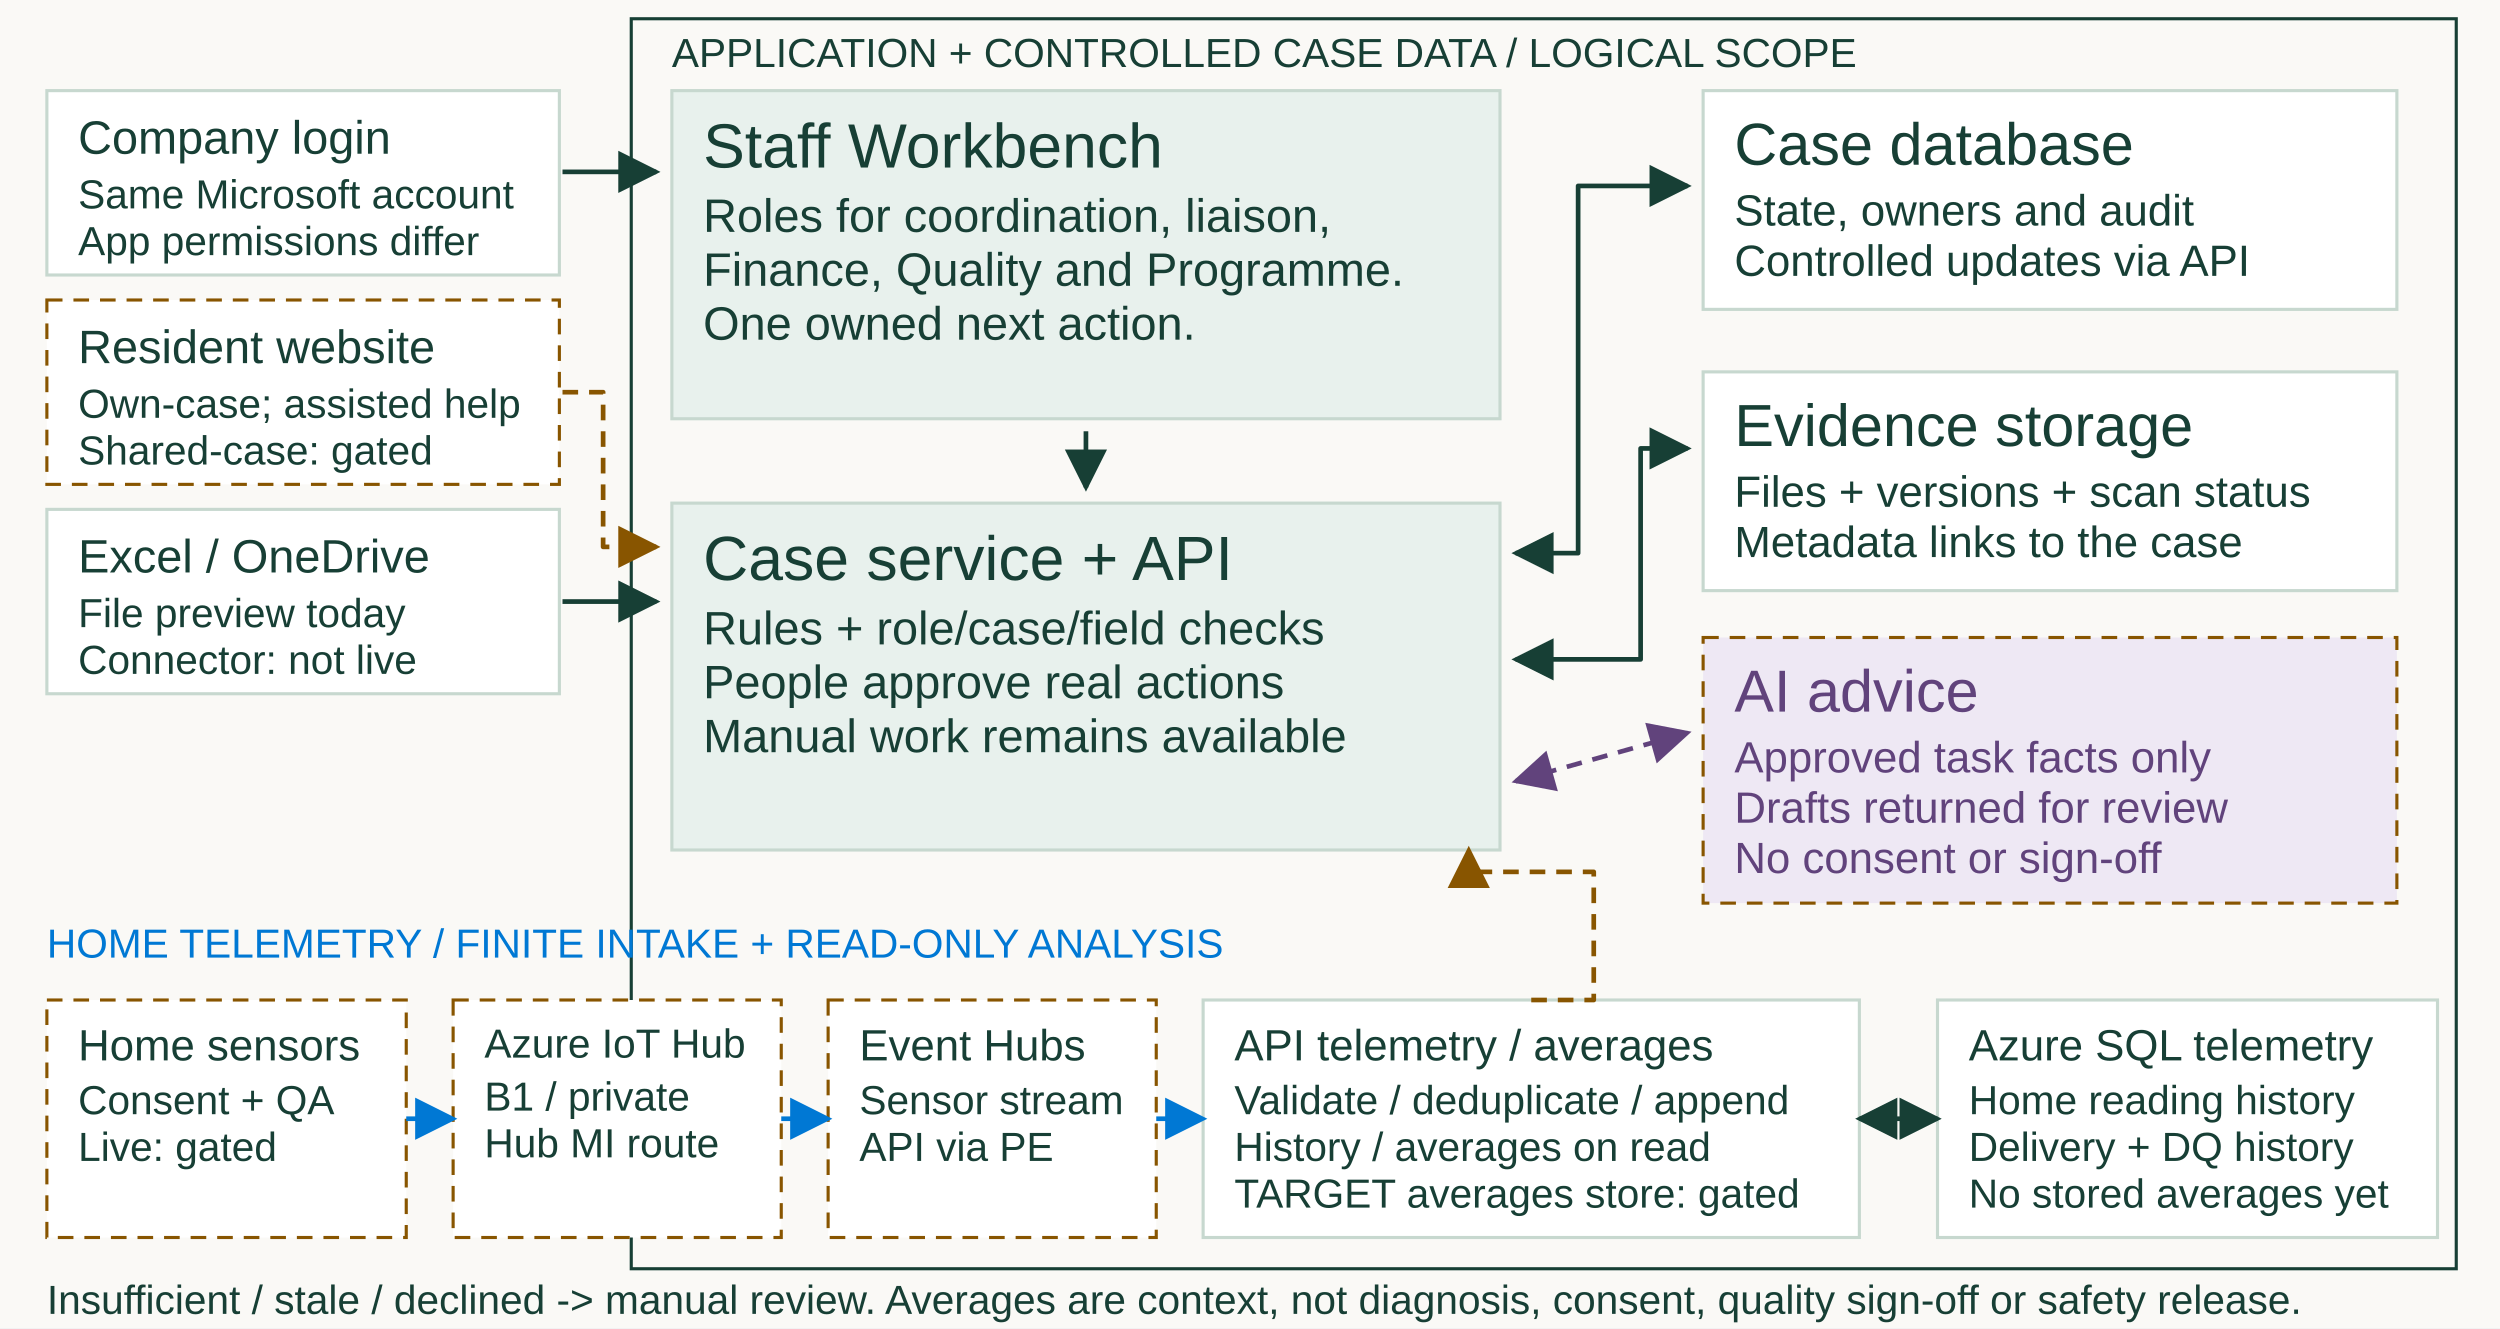
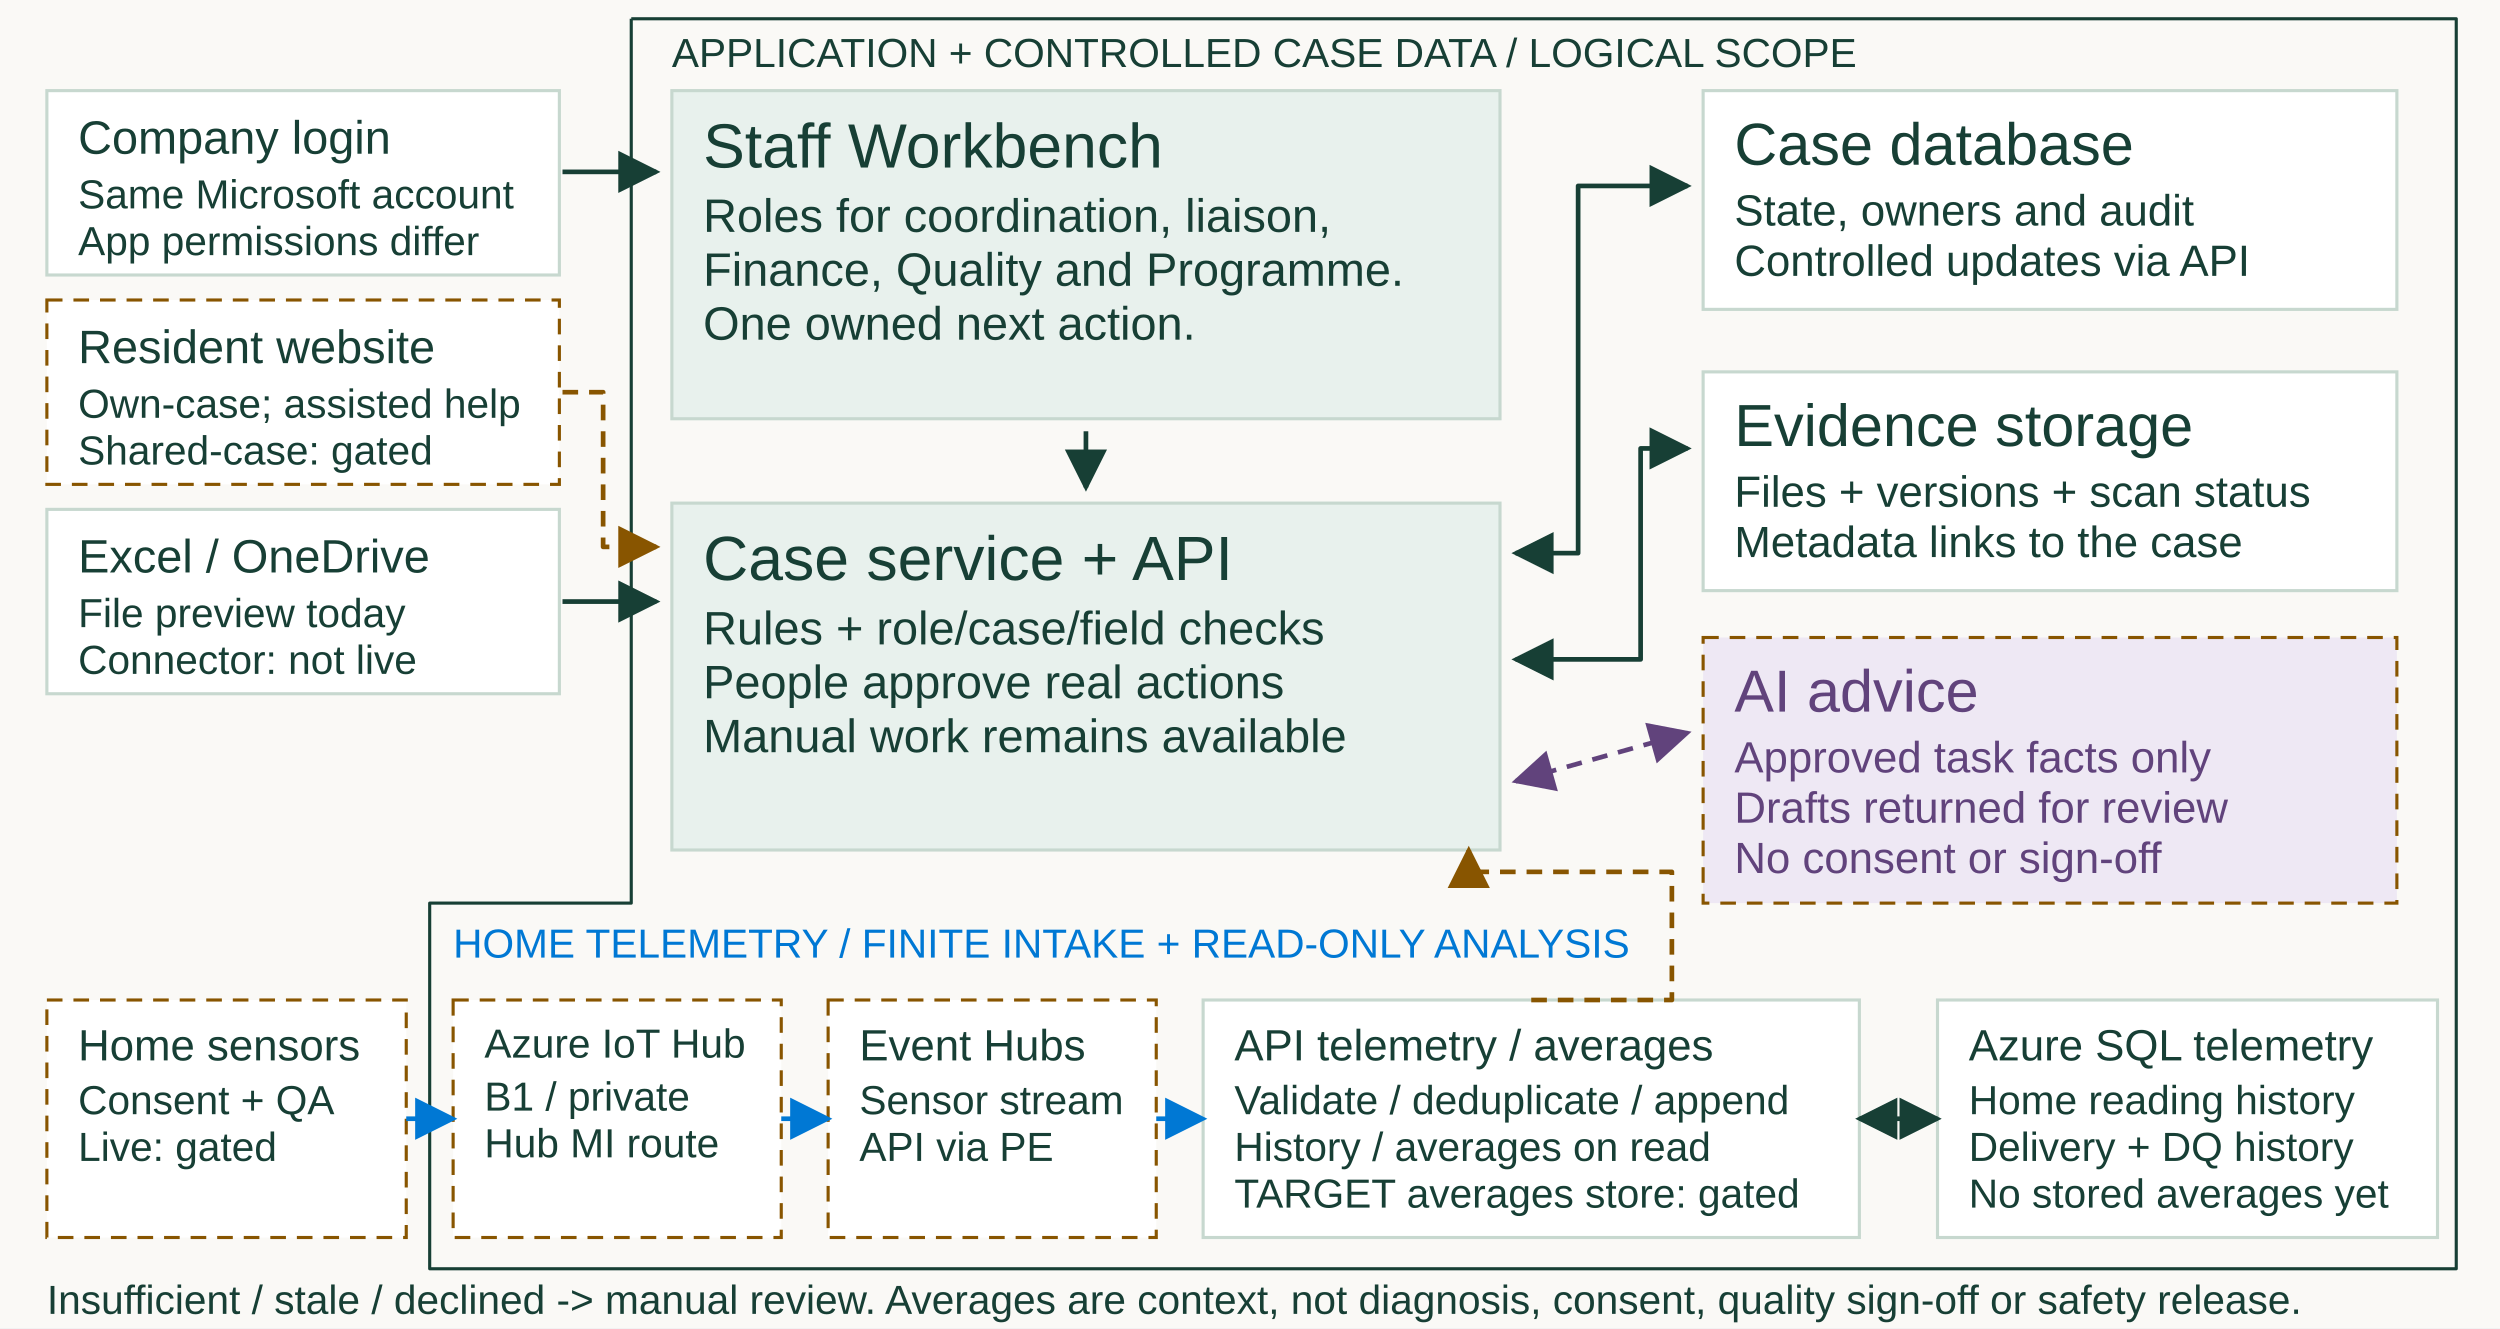
<svg xmlns="http://www.w3.org/2000/svg" width="1600" height="850" viewBox="0 0 1600 850" role="img" aria-labelledby="title description">
  <defs>
    <marker id="arrow-ink" viewBox="0 0 10 10" refX="9" refY="5" markerWidth="9" markerHeight="9" orient="auto-start-reverse">
      <path d="M0 0 L10 5 L0 10 Z" fill="#173F35" />
    </marker>
    <marker id="arrow-muted" viewBox="0 0 10 10" refX="9" refY="5" markerWidth="9" markerHeight="9" orient="auto-start-reverse">
      <path d="M0 0 L10 5 L0 10 Z" fill="#50655E" />
    </marker>
    <marker id="arrow-paper" viewBox="0 0 10 10" refX="9" refY="5" markerWidth="9" markerHeight="9" orient="auto-start-reverse">
      <path d="M0 0 L10 5 L0 10 Z" fill="#FAF9F6" />
    </marker>
    <marker id="arrow-green" viewBox="0 0 10 10" refX="9" refY="5" markerWidth="9" markerHeight="9" orient="auto-start-reverse">
      <path d="M0 0 L10 5 L0 10 Z" fill="#E8F1ED" />
    </marker>
    <marker id="arrow-rule" viewBox="0 0 10 10" refX="9" refY="5" markerWidth="9" markerHeight="9" orient="auto-start-reverse">
      <path d="M0 0 L10 5 L0 10 Z" fill="#C7D8CF" />
    </marker>
    <marker id="arrow-white" viewBox="0 0 10 10" refX="9" refY="5" markerWidth="9" markerHeight="9" orient="auto-start-reverse">
      <path d="M0 0 L10 5 L0 10 Z" fill="#FFFFFF" />
    </marker>
    <marker id="arrow-purple" viewBox="0 0 10 10" refX="9" refY="5" markerWidth="9" markerHeight="9" orient="auto-start-reverse">
      <path d="M0 0 L10 5 L0 10 Z" fill="#61437C" />
    </marker>
    <marker id="arrow-palePurple" viewBox="0 0 10 10" refX="9" refY="5" markerWidth="9" markerHeight="9" orient="auto-start-reverse">
      <path d="M0 0 L10 5 L0 10 Z" fill="#EEE8F4" />
    </marker>
    <marker id="arrow-amber" viewBox="0 0 10 10" refX="9" refY="5" markerWidth="9" markerHeight="9" orient="auto-start-reverse">
      <path d="M0 0 L10 5 L0 10 Z" fill="#885500" />
    </marker>
    <marker id="arrow-paleAmber" viewBox="0 0 10 10" refX="9" refY="5" markerWidth="9" markerHeight="9" orient="auto-start-reverse">
      <path d="M0 0 L10 5 L0 10 Z" fill="#FFF1D6" />
    </marker>
    <marker id="arrow-azure" viewBox="0 0 10 10" refX="9" refY="5" markerWidth="9" markerHeight="9" orient="auto-start-reverse">
      <path d="M0 0 L10 5 L0 10 Z" fill="#0078D4" />
    </marker>
    <marker id="arrow-paleAzure" viewBox="0 0 10 10" refX="9" refY="5" markerWidth="9" markerHeight="9" orient="auto-start-reverse">
      <path d="M0 0 L10 5 L0 10 Z" fill="#EDF5FC" />
    </marker>
  </defs>
  <rect width="1600" height="850" fill="#FAF9F6" />
  <rect id="canvas" x="0" y="0" width="1600" height="850" fill="#FAF9F6" stroke="transparent" stroke-width="2" />
-   <rect id="application-boundary" x="404" y="12" width="1168" height="800" fill="#FAF9F6" stroke="#173F35" stroke-width="2" />
+   <polyline id="application-boundary" points="404,12 1572,12 1572,812 275,812 275,578 404,578 404,12" fill="none" stroke="#173F35" stroke-width="2" stroke-linejoin="round" />
  <text id="boundary-label" font-family="Arial, Helvetica, sans-serif" font-size="26" fill="#173F35" text-anchor="start">
    <tspan x="430" y="42.88">APPLICATION + CONTROLLED CASE DATA / LOGICAL SCOPE</tspan>
  </text>
  <rect id="company" x="30" y="58" width="328" height="118" fill="#FFFFFF" stroke="#C7D8CF" stroke-width="2" />
  <text id="company-title" font-family="Arial, Helvetica, sans-serif" font-size="30" fill="#173F35" text-anchor="start">
    <tspan x="50" y="98.4">Company login</tspan>
  </text>
  <text id="company-body" font-family="Arial, Helvetica, sans-serif" font-size="26" fill="#173F35" text-anchor="start">
    <tspan x="50" y="133.38">Same Microsoft account</tspan>
    <tspan x="50" y="163.28">App permissions differ</tspan>
  </text>
  <rect id="resident" x="30" y="192" width="328" height="118" fill="#FFFFFF" stroke="#885500" stroke-width="2" stroke-dasharray="10 7" />
  <text id="resident-title" font-family="Arial, Helvetica, sans-serif" font-size="30" fill="#173F35" text-anchor="start">
    <tspan x="50" y="232.4">Resident website</tspan>
  </text>
  <text id="resident-body" font-family="Arial, Helvetica, sans-serif" font-size="26" fill="#173F35" text-anchor="start">
    <tspan x="50" y="267.38">Own-case; assisted help</tspan>
    <tspan x="50" y="297.28">Shared-case: gated</tspan>
  </text>
  <rect id="excel" x="30" y="326" width="328" height="118" fill="#FFFFFF" stroke="#C7D8CF" stroke-width="2" />
  <text id="excel-title" font-family="Arial, Helvetica, sans-serif" font-size="30" fill="#173F35" text-anchor="start">
    <tspan x="50" y="366.4">Excel / OneDrive</tspan>
  </text>
  <text id="excel-body" font-family="Arial, Helvetica, sans-serif" font-size="26" fill="#173F35" text-anchor="start">
    <tspan x="50" y="401.38">File preview today</tspan>
    <tspan x="50" y="431.28">Connector: not live</tspan>
  </text>
  <rect id="workbench" x="430" y="58" width="530" height="210" fill="#E8F1ED" stroke="#C7D8CF" stroke-width="2" />
  <text id="workbench-title" font-family="Arial, Helvetica, sans-serif" font-size="40" fill="#173F35" text-anchor="start">
    <tspan x="450" y="107.2">Staff Workbench</tspan>
  </text>
  <text id="workbench-body" font-family="Arial, Helvetica, sans-serif" font-size="30" fill="#173F35" text-anchor="start">
    <tspan x="450" y="148.4">Roles for coordination, liaison,</tspan>
    <tspan x="450" y="182.9">Finance, Quality and Programme.</tspan>
    <tspan x="450" y="217.4">One owned next action.</tspan>
  </text>
  <rect id="api" x="430" y="322" width="530" height="222" fill="#E8F1ED" stroke="#C7D8CF" stroke-width="2" />
  <text id="api-title" font-family="Arial, Helvetica, sans-serif" font-size="40" fill="#173F35" text-anchor="start">
    <tspan x="450" y="371.2">Case service + API</tspan>
  </text>
  <text id="api-body" font-family="Arial, Helvetica, sans-serif" font-size="30" fill="#173F35" text-anchor="start">
    <tspan x="450" y="412.4">Rules + role/case/field checks</tspan>
    <tspan x="450" y="446.9">People approve real actions</tspan>
    <tspan x="450" y="481.4">Manual work remains available</tspan>
  </text>
  <rect id="case-records" x="1090" y="58" width="444" height="140" fill="#FFFFFF" stroke="#C7D8CF" stroke-width="2" />
  <text id="case-records-title" font-family="Arial, Helvetica, sans-serif" font-size="38" fill="#173F35" text-anchor="start">
    <tspan x="1110" y="105.44">Case database</tspan>
  </text>
  <text id="case-records-body" font-family="Arial, Helvetica, sans-serif" font-size="28" fill="#173F35" text-anchor="start">
    <tspan x="1110" y="144.34">State, owners and audit</tspan>
    <tspan x="1110" y="176.54">Controlled updates via API</tspan>
  </text>
  <rect id="evidence-files" x="1090" y="238" width="444" height="140" fill="#FFFFFF" stroke="#C7D8CF" stroke-width="2" />
  <text id="evidence-files-title" font-family="Arial, Helvetica, sans-serif" font-size="38" fill="#173F35" text-anchor="start">
    <tspan x="1110" y="285.44">Evidence storage</tspan>
  </text>
  <text id="evidence-files-body" font-family="Arial, Helvetica, sans-serif" font-size="28" fill="#173F35" text-anchor="start">
    <tspan x="1110" y="324.34">Files + versions + scan status</tspan>
    <tspan x="1110" y="356.54">Metadata links to the case</tspan>
  </text>
  <rect id="advice" x="1090" y="408" width="444" height="170" fill="#EEE8F4" stroke="#885500" stroke-width="2" stroke-dasharray="10 7" />
  <text id="advice-title" font-family="Arial, Helvetica, sans-serif" font-size="38" fill="#61437C" text-anchor="start">
    <tspan x="1110" y="455.44">AI advice</tspan>
  </text>
  <text id="advice-body" font-family="Arial, Helvetica, sans-serif" font-size="28" fill="#61437C" text-anchor="start">
    <tspan x="1110" y="494.34">Approved task facts only</tspan>
    <tspan x="1110" y="526.54">Drafts returned for review</tspan>
    <tspan x="1110" y="558.74">No consent or sign-off</tspan>
  </text>
  <polyline id="staff-entry" points="360,110 420,110" fill="none" stroke="#173F35" stroke-width="3" stroke-linejoin="round" marker-end="url(#arrow-ink)" />
  <polyline id="resident-projection" points="360,251 386,251 386,350 420,350" fill="none" stroke="#885500" stroke-width="3" stroke-linejoin="round" stroke-dasharray="10 7" marker-end="url(#arrow-amber)" />
  <polyline id="file-preview" points="360,385 420,385" fill="none" stroke="#173F35" stroke-width="3" stroke-linejoin="round" marker-end="url(#arrow-ink)" />
  <polyline id="controlled-action" points="695,276 695,312" fill="none" stroke="#173F35" stroke-width="3" stroke-linejoin="round" marker-end="url(#arrow-ink)" />
  <polyline id="record-access" points="970,354 1010,354 1010,119 1080,119" fill="none" stroke="#173F35" stroke-width="3" stroke-linejoin="round" marker-end="url(#arrow-ink)" marker-start="url(#arrow-ink)" />
  <polyline id="file-access" points="970,422 1050,422 1050,287 1080,287" fill="none" stroke="#173F35" stroke-width="3" stroke-linejoin="round" marker-end="url(#arrow-ink)" marker-start="url(#arrow-ink)" />
  <polyline id="scoped-model" points="970,500 1080,469" fill="none" stroke="#61437C" stroke-width="3" stroke-linejoin="round" stroke-dasharray="10 7" marker-end="url(#arrow-purple)" marker-start="url(#arrow-purple)" />
  <text id="sensor-caption" font-family="Arial, Helvetica, sans-serif" font-size="26" fill="#0078D4" text-anchor="start">
-     <tspan x="30" y="612.88">HOME TELEMETRY / FINITE INTAKE + READ-ONLY ANALYSIS</tspan>
+     <tspan x="290" y="612.88">HOME TELEMETRY / FINITE INTAKE + READ-ONLY ANALYSIS</tspan>
  </text>
  <rect id="devices" x="30" y="640" width="230" height="152" fill="#FFFFFF" stroke="#885500" stroke-width="2" stroke-dasharray="10 7" />
  <text id="devices-title" font-family="Arial, Helvetica, sans-serif" font-size="28" fill="#173F35" text-anchor="start">
    <tspan x="50" y="678.64">Home sensors</tspan>
  </text>
  <text id="devices-body" font-family="Arial, Helvetica, sans-serif" font-size="26" fill="#173F35" text-anchor="start">
    <tspan x="50" y="713.08">Consent + QA</tspan>
    <tspan x="50" y="742.98">Live: gated</tspan>
  </text>
  <rect id="iot-hub" x="290" y="640" width="210" height="152" fill="#FFFFFF" stroke="#885500" stroke-width="2" stroke-dasharray="10 7" />
  <text id="iot-hub-title" font-family="Arial, Helvetica, sans-serif" font-size="26" fill="#173F35" text-anchor="start">
    <tspan x="310" y="676.88">Azure IoT Hub</tspan>
  </text>
  <text id="iot-hub-body" font-family="Arial, Helvetica, sans-serif" font-size="26" fill="#173F35" text-anchor="start">
    <tspan x="310" y="710.78">B1 / private</tspan>
    <tspan x="310" y="740.68">Hub MI route</tspan>
  </text>
  <rect id="event-hubs" x="530" y="640" width="210" height="152" fill="#FFFFFF" stroke="#885500" stroke-width="2" stroke-dasharray="10 7" />
  <text id="event-hubs-title" font-family="Arial, Helvetica, sans-serif" font-size="28" fill="#173F35" text-anchor="start">
    <tspan x="550" y="678.64">Event Hubs</tspan>
  </text>
  <text id="event-hubs-body" font-family="Arial, Helvetica, sans-serif" font-size="26" fill="#173F35" text-anchor="start">
    <tspan x="550" y="713.08">Sensor stream</tspan>
    <tspan x="550" y="742.98">API via PE</tspan>
  </text>
  <rect id="telemetry-service" x="770" y="640" width="420" height="152" fill="#FFFFFF" stroke="#C7D8CF" stroke-width="2" />
  <text id="telemetry-service-title" font-family="Arial, Helvetica, sans-serif" font-size="28" fill="#173F35" text-anchor="start">
    <tspan x="790" y="678.64">API telemetry / averages</tspan>
  </text>
  <text id="telemetry-service-body" font-family="Arial, Helvetica, sans-serif" font-size="26" fill="#173F35" text-anchor="start">
    <tspan x="790" y="713.08">Validate / deduplicate / append</tspan>
    <tspan x="790" y="742.98">History / averages on read</tspan>
    <tspan x="790" y="772.88">TARGET averages store: gated</tspan>
  </text>
  <rect id="telemetry-store" x="1240" y="640" width="320" height="152" fill="#FFFFFF" stroke="#C7D8CF" stroke-width="2" />
  <text id="telemetry-store-title" font-family="Arial, Helvetica, sans-serif" font-size="28" fill="#173F35" text-anchor="start">
    <tspan x="1260" y="678.64">Azure SQL telemetry</tspan>
  </text>
  <text id="telemetry-store-body" font-family="Arial, Helvetica, sans-serif" font-size="26" fill="#173F35" text-anchor="start">
    <tspan x="1260" y="713.08">Home reading history</tspan>
    <tspan x="1260" y="742.98">Delivery + DQ history</tspan>
    <tspan x="1260" y="772.88">No stored averages yet</tspan>
  </text>
  <polyline id="sensor-admission" points="260,716 290,716" fill="none" stroke="#0078D4" stroke-width="3" stroke-linejoin="round" stroke-dasharray="10 7" marker-end="url(#arrow-azure)" />
  <polyline id="sensor-transport" points="500,716 530,716" fill="none" stroke="#0078D4" stroke-width="3" stroke-linejoin="round" stroke-dasharray="10 7" marker-end="url(#arrow-azure)" />
  <polyline id="sensor-receive" points="740,716 770,716" fill="none" stroke="#0078D4" stroke-width="3" stroke-linejoin="round" stroke-dasharray="10 7" marker-end="url(#arrow-azure)" />
  <polyline id="sensor-retention" points="1190,716 1240,716" fill="none" stroke="#173F35" stroke-width="3" stroke-linejoin="round" marker-end="url(#arrow-ink)" marker-start="url(#arrow-ink)" />
-   <polyline id="sensor-quality-context" points="980,640 1020,640 1020,558 940,558 940,544" fill="none" stroke="#885500" stroke-width="3" stroke-linejoin="round" stroke-dasharray="10 7" marker-end="url(#arrow-amber)" />
+   <polyline id="sensor-quality-context" points="980,640 1070,640 1070,558 940,558 940,544" fill="none" stroke="#885500" stroke-width="3" stroke-linejoin="round" stroke-dasharray="10 7" marker-end="url(#arrow-amber)" />
  <text id="control-caption" font-family="Arial, Helvetica, sans-serif" font-size="26" fill="#173F35" text-anchor="start">
    <tspan x="30" y="840.88">Insufficient / stale / declined -&gt; manual review. Averages are context, not diagnosis, consent, quality sign-off or safety release.</tspan>
  </text>
</svg>
